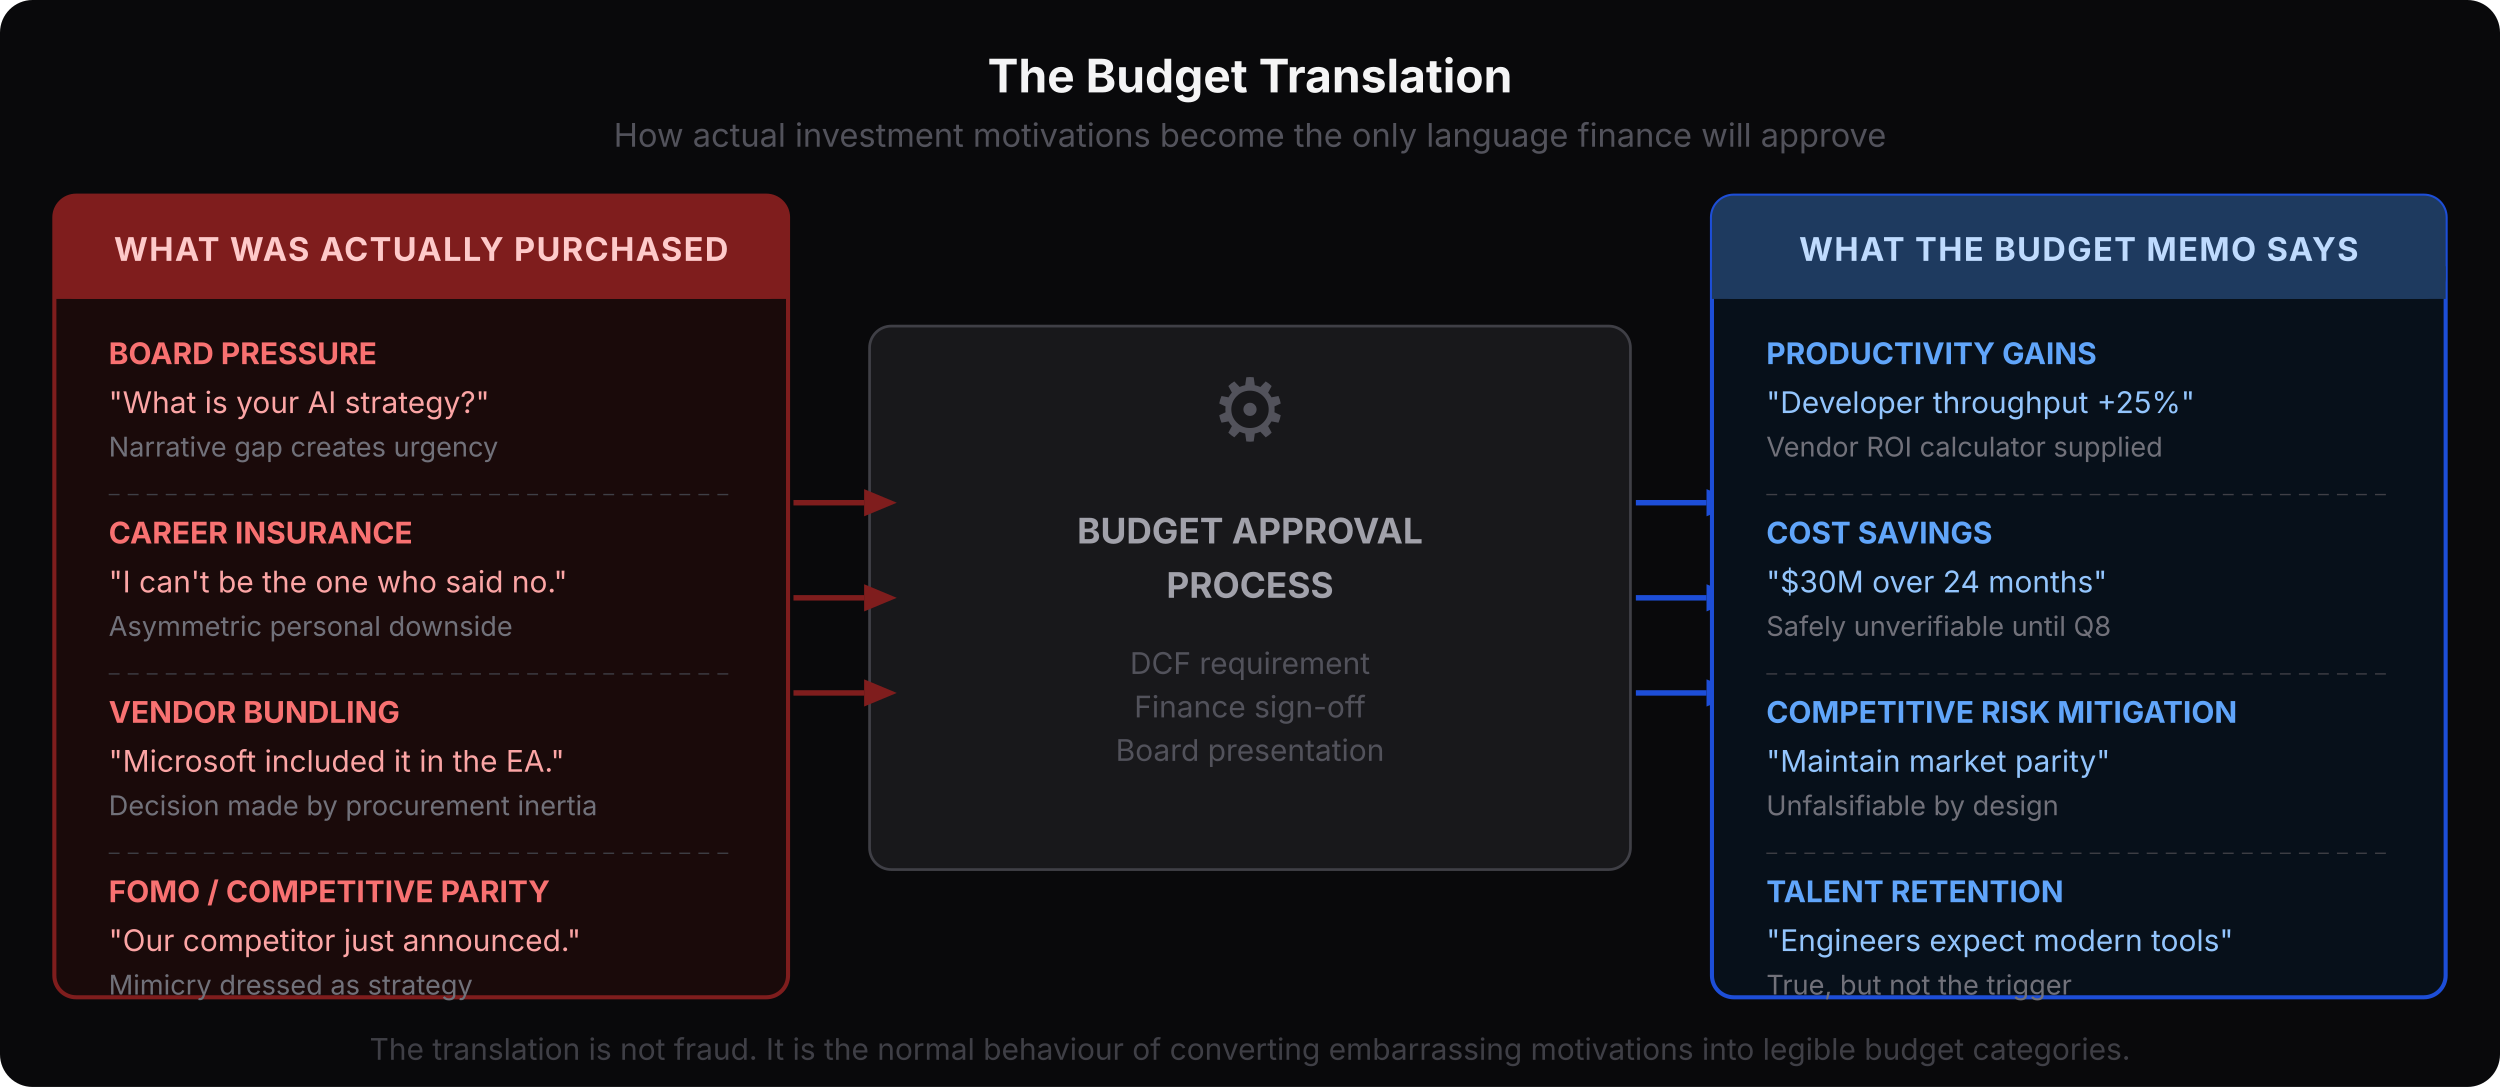
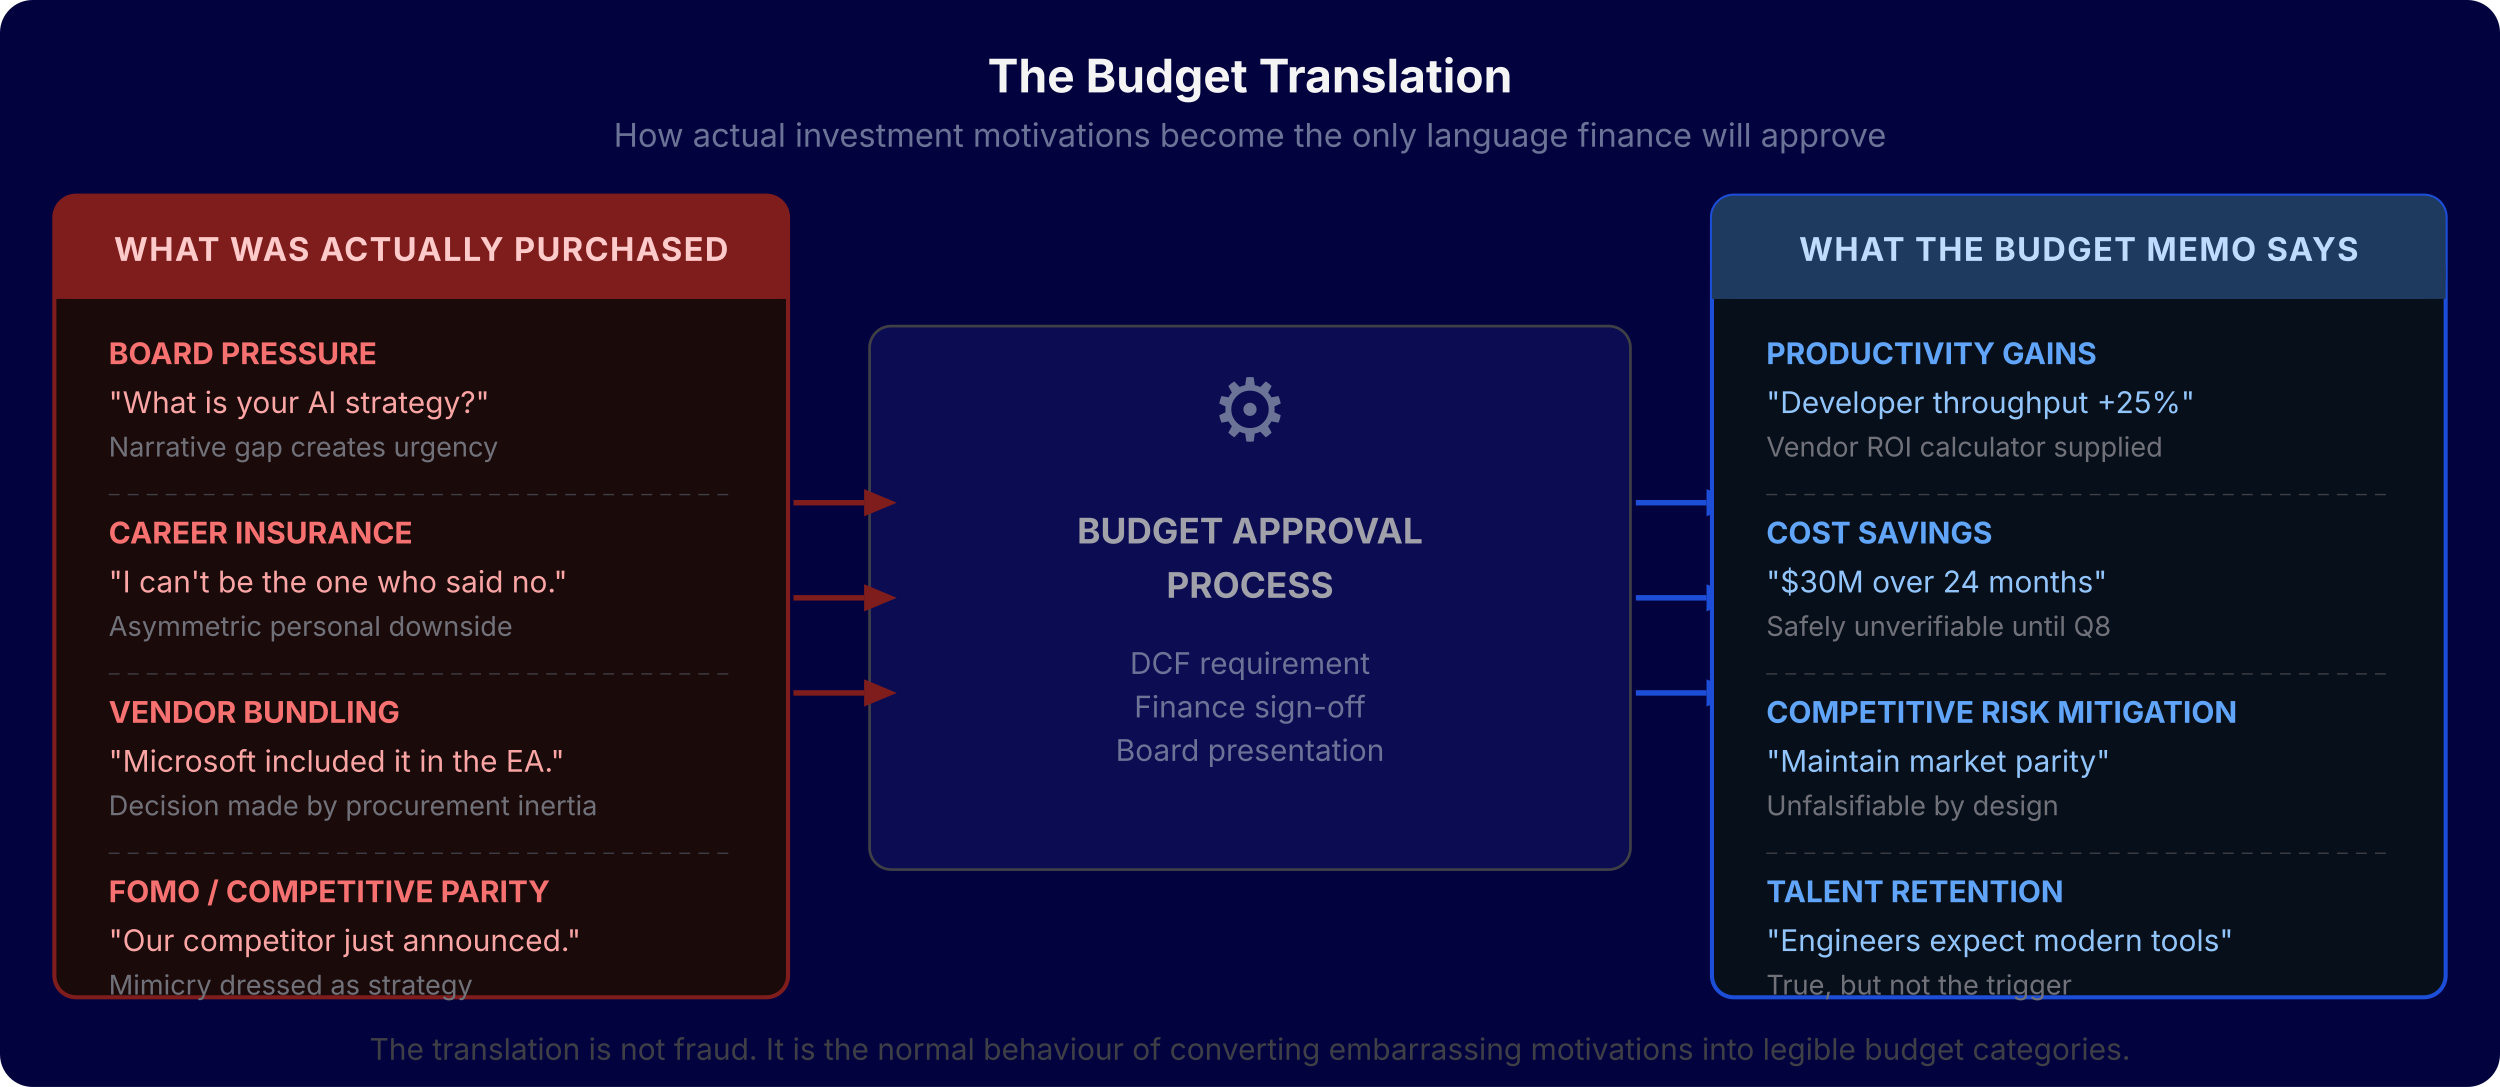
<svg xmlns="http://www.w3.org/2000/svg" viewBox="0 0 920 400" font-family="Inter, system-ui, sans-serif">
-   <rect width="920" height="400" fill="#09090b" rx="12" />
+   <rect width="920" height="400" fill="#02023e" rx="12" />
  <text x="460" y="34" fill="#f4f4f5" font-size="17" font-weight="700" text-anchor="middle">The Budget Translation</text>
-   <text x="460" y="54" fill="#52525b" font-size="12" text-anchor="middle">How actual investment motivations become the only language finance will approve</text>
+   <text x="460" y="54" fill="#6b7396" font-size="12" text-anchor="middle">How actual investment motivations become the only language finance will approve</text>
  <rect x="20" y="72" width="270" height="295" fill="#1a0a0a" stroke="#7f1d1d" stroke-width="1.5" rx="8" />
  <rect x="20" y="72" width="270" height="38" fill="#7f1d1d" rx="8" />
  <rect x="20" y="98" width="270" height="12" fill="#7f1d1d" />
  <text x="155" y="96" fill="#fecaca" font-size="12" font-weight="700" text-anchor="middle" letter-spacing="0.5">WHAT WAS ACTUALLY PURCHASED</text>
  <text x="40" y="134" fill="#f87171" font-size="11" font-weight="700">BOARD PRESSURE</text>
  <text x="40" y="152" fill="#fca5a5" font-size="11">"What is your AI strategy?"</text>
  <text x="40" y="168" fill="#71717a" font-size="10">Narrative gap creates urgency</text>
  <line x1="40" y1="182" x2="270" y2="182" stroke="#3f3f46" stroke-width="0.5" stroke-dasharray="4,3" />
  <text x="40" y="200" fill="#f87171" font-size="11" font-weight="700">CAREER INSURANCE</text>
  <text x="40" y="218" fill="#fca5a5" font-size="11">"I can't be the one who said no."</text>
  <text x="40" y="234" fill="#71717a" font-size="10">Asymmetric personal downside</text>
  <line x1="40" y1="248" x2="270" y2="248" stroke="#3f3f46" stroke-width="0.5" stroke-dasharray="4,3" />
  <text x="40" y="266" fill="#f87171" font-size="11" font-weight="700">VENDOR BUNDLING</text>
  <text x="40" y="284" fill="#fca5a5" font-size="11">"Microsoft included it in the EA."</text>
  <text x="40" y="300" fill="#71717a" font-size="10">Decision made by procurement inertia</text>
  <line x1="40" y1="314" x2="270" y2="314" stroke="#3f3f46" stroke-width="0.5" stroke-dasharray="4,3" />
  <text x="40" y="332" fill="#f87171" font-size="11" font-weight="700">FOMO / COMPETITIVE PARITY</text>
  <text x="40" y="350" fill="#fca5a5" font-size="11">"Our competitor just announced."</text>
  <text x="40" y="366" fill="#71717a" font-size="10">Mimicry dressed as strategy</text>
-   <rect x="320" y="120" width="280" height="200" fill="#18181b" stroke="#3f3f46" stroke-width="1" rx="8" />
-   <text x="460" y="162" fill="#52525b" font-size="32" text-anchor="middle">⚙</text>
+   <rect x="320" y="120" width="280" height="200" fill="#0c0c52" stroke="#3f3f46" stroke-width="1" rx="8" />
+   <text x="460" y="162" fill="#6b7396" font-size="32" text-anchor="middle">⚙</text>
  <text x="460" y="200" fill="#a1a1aa" font-size="13" font-weight="700" text-anchor="middle">BUDGET APPROVAL</text>
  <text x="460" y="220" fill="#a1a1aa" font-size="13" font-weight="700" text-anchor="middle">PROCESS</text>
-   <text x="460" y="248" fill="#52525b" font-size="11" text-anchor="middle">DCF requirement</text>
-   <text x="460" y="264" fill="#52525b" font-size="11" text-anchor="middle">Finance sign-off</text>
-   <text x="460" y="280" fill="#52525b" font-size="11" text-anchor="middle">Board presentation</text>
+   <text x="460" y="248" fill="#6b7396" font-size="11" text-anchor="middle">DCF requirement</text>
+   <text x="460" y="264" fill="#6b7396" font-size="11" text-anchor="middle">Finance sign-off</text>
+   <text x="460" y="280" fill="#6b7396" font-size="11" text-anchor="middle">Board presentation</text>
  <line x1="292" y1="185" x2="318" y2="185" stroke="#7f1d1d" stroke-width="2" />
  <polygon points="318,180 330,185 318,190" fill="#7f1d1d" />
  <line x1="292" y1="220" x2="318" y2="220" stroke="#7f1d1d" stroke-width="2" />
  <polygon points="318,215 330,220 318,225" fill="#7f1d1d" />
  <line x1="292" y1="255" x2="318" y2="255" stroke="#7f1d1d" stroke-width="2" />
  <polygon points="318,250 330,255 318,260" fill="#7f1d1d" />
  <line x1="602" y1="185" x2="628" y2="185" stroke="#1d4ed8" stroke-width="2" />
  <polygon points="628,180 640,185 628,190" fill="#1d4ed8" />
  <line x1="602" y1="220" x2="628" y2="220" stroke="#1d4ed8" stroke-width="2" />
  <polygon points="628,215 640,220 628,225" fill="#1d4ed8" />
  <line x1="602" y1="255" x2="628" y2="255" stroke="#1d4ed8" stroke-width="2" />
  <polygon points="628,250 640,255 628,260" fill="#1d4ed8" />
  <rect x="630" y="72" width="270" height="295" fill="#07101a" stroke="#1d4ed8" stroke-width="1.5" rx="8" />
  <rect x="630" y="72" width="270" height="38" fill="#1e3a5f" rx="8" />
  <rect x="630" y="98" width="270" height="12" fill="#1e3a5f" />
  <text x="765" y="96" fill="#bfdbfe" font-size="12" font-weight="700" text-anchor="middle" letter-spacing="0.5">WHAT THE BUDGET MEMO SAYS</text>
  <text x="650" y="134" fill="#60a5fa" font-size="11" font-weight="700">PRODUCTIVITY GAINS</text>
  <text x="650" y="152" fill="#93c5fd" font-size="11">"Developer throughput +25%"</text>
  <text x="650" y="168" fill="#71717a" font-size="10">Vendor ROI calculator supplied</text>
  <line x1="650" y1="182" x2="880" y2="182" stroke="#3f3f46" stroke-width="0.5" stroke-dasharray="4,3" />
  <text x="650" y="200" fill="#60a5fa" font-size="11" font-weight="700">COST SAVINGS</text>
  <text x="650" y="218" fill="#93c5fd" font-size="11">"$30M over 24 months"</text>
  <text x="650" y="234" fill="#71717a" font-size="10">Safely unverifiable until Q8</text>
  <line x1="650" y1="248" x2="880" y2="248" stroke="#3f3f46" stroke-width="0.5" stroke-dasharray="4,3" />
  <text x="650" y="266" fill="#60a5fa" font-size="11" font-weight="700">COMPETITIVE RISK MITIGATION</text>
  <text x="650" y="284" fill="#93c5fd" font-size="11">"Maintain market parity"</text>
  <text x="650" y="300" fill="#71717a" font-size="10">Unfalsifiable by design</text>
  <line x1="650" y1="314" x2="880" y2="314" stroke="#3f3f46" stroke-width="0.5" stroke-dasharray="4,3" />
  <text x="650" y="332" fill="#60a5fa" font-size="11" font-weight="700">TALENT RETENTION</text>
  <text x="650" y="350" fill="#93c5fd" font-size="11">"Engineers expect modern tools"</text>
  <text x="650" y="366" fill="#71717a" font-size="10">True, but not the trigger</text>
  <text x="460" y="390" fill="#3f3f46" font-size="11" text-anchor="middle">The translation is not fraud. It is the normal behaviour of converting embarrassing motivations into legible budget categories.</text>
</svg>
